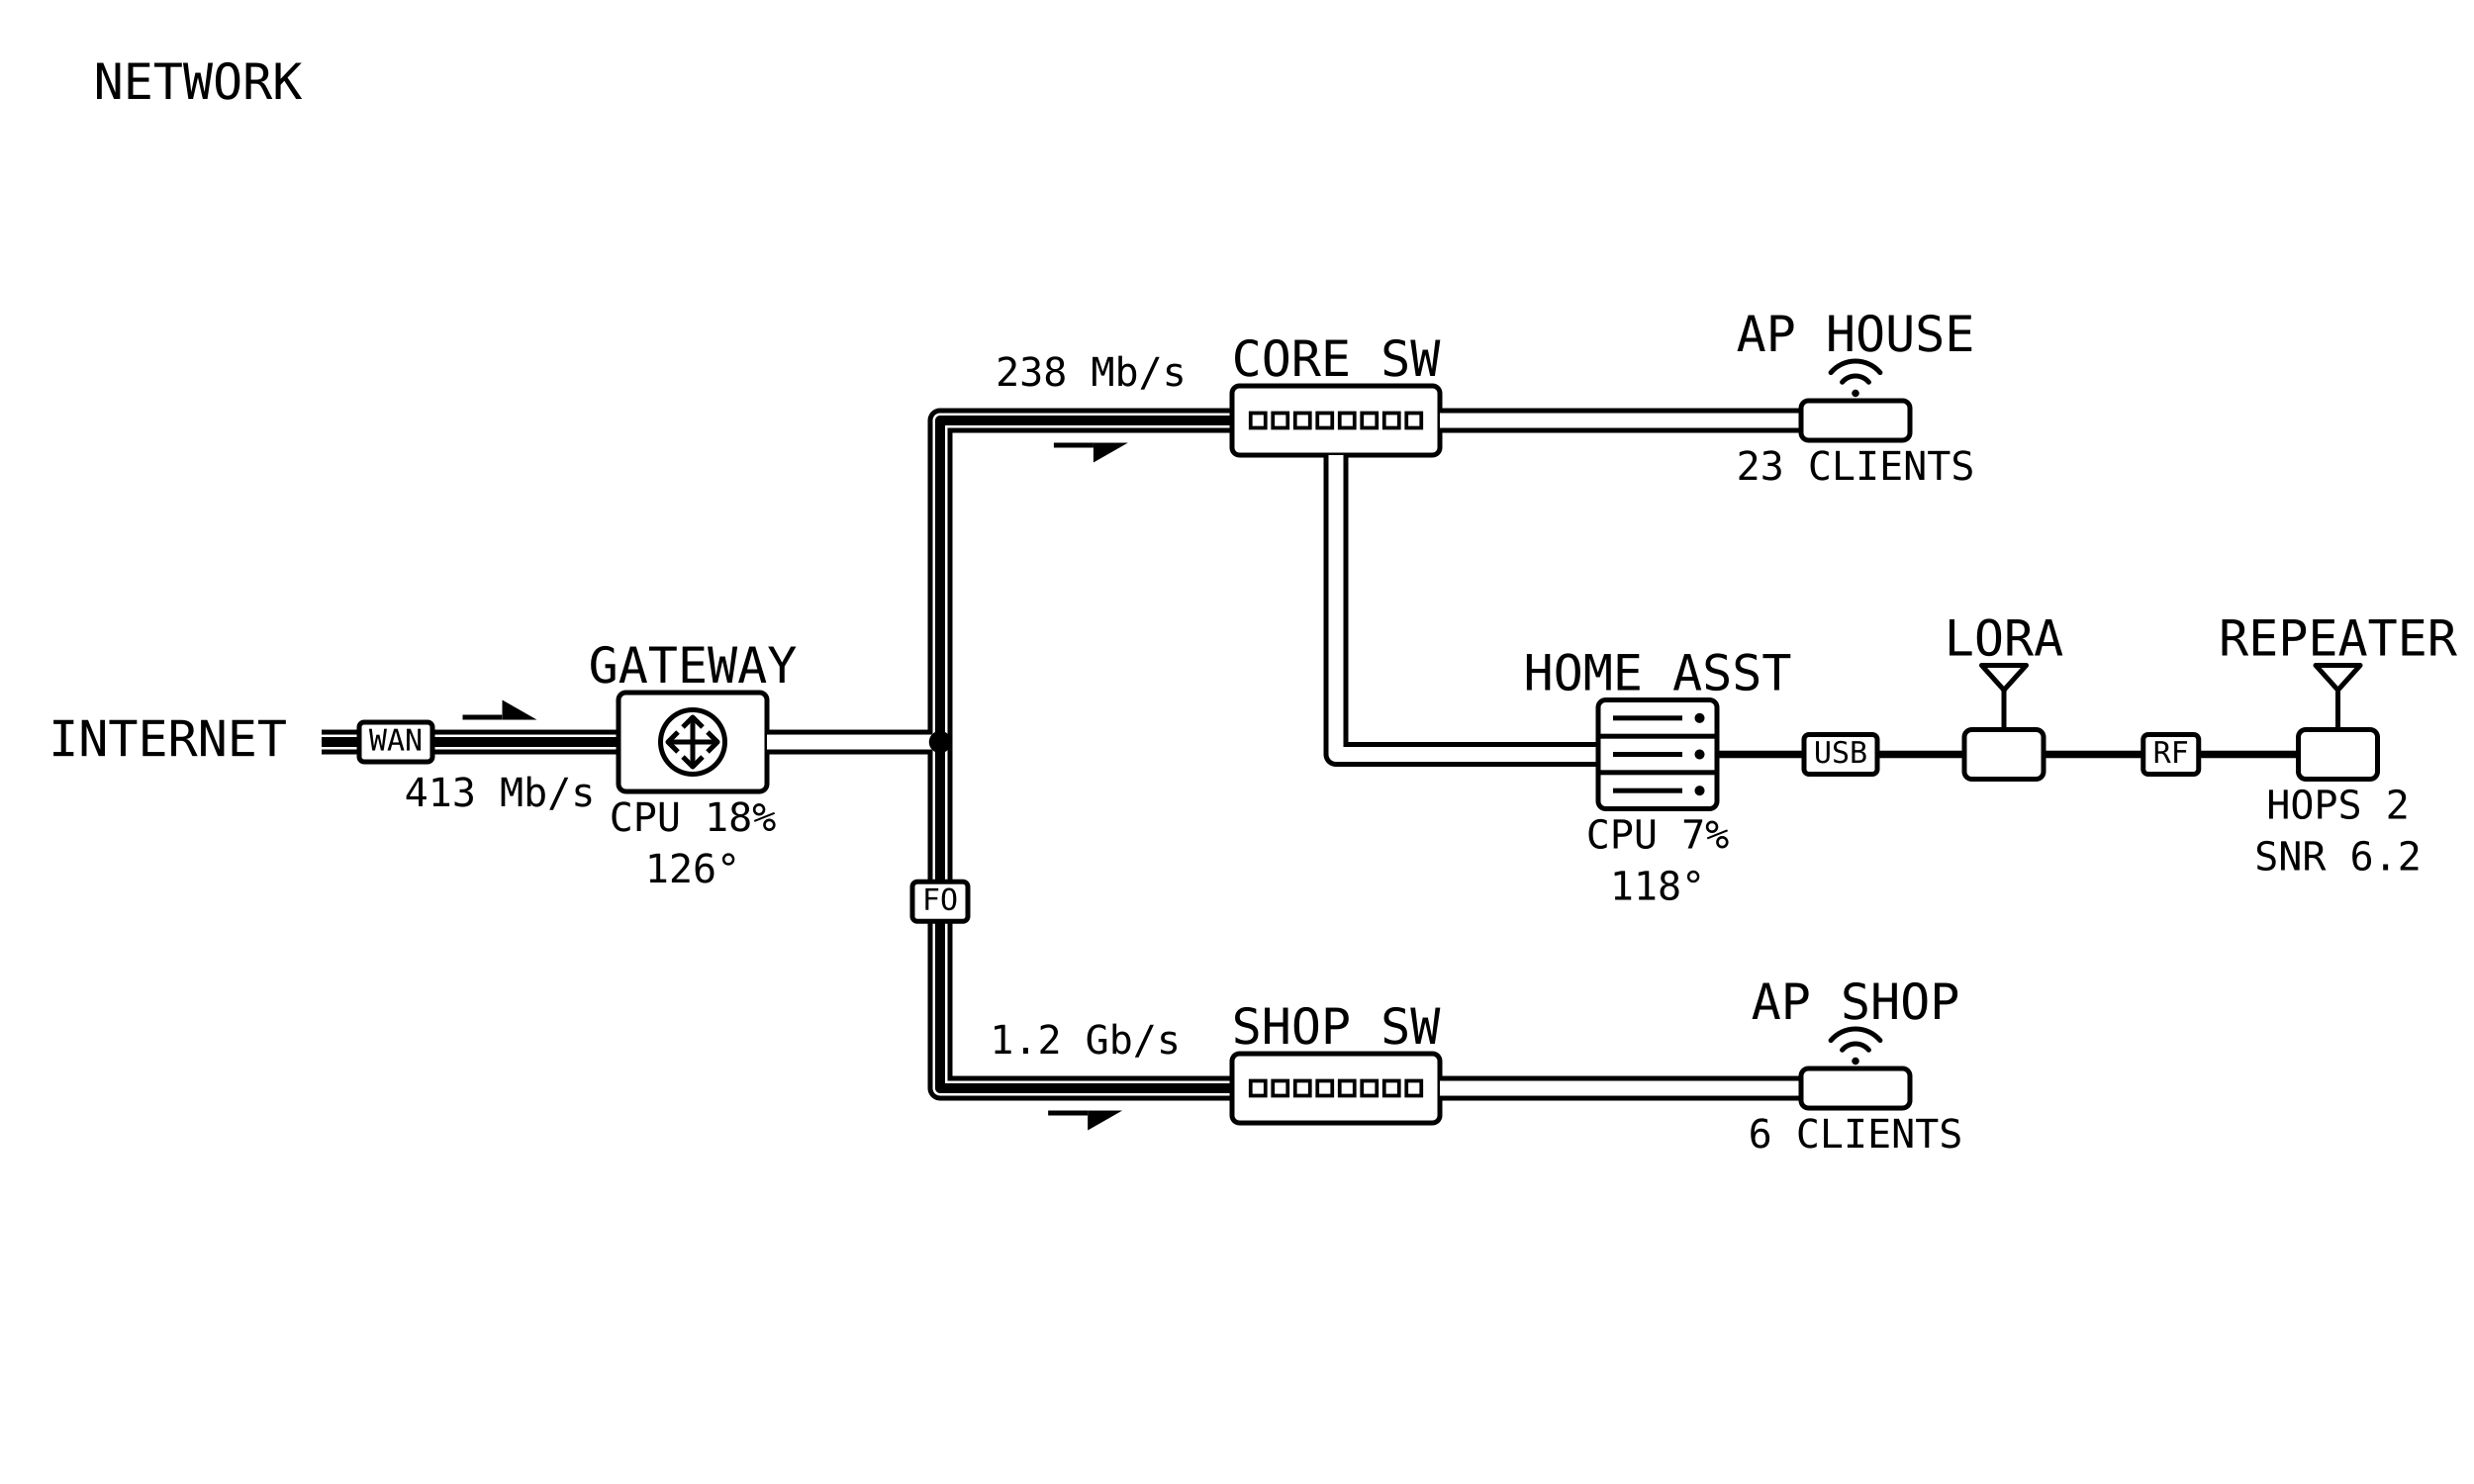
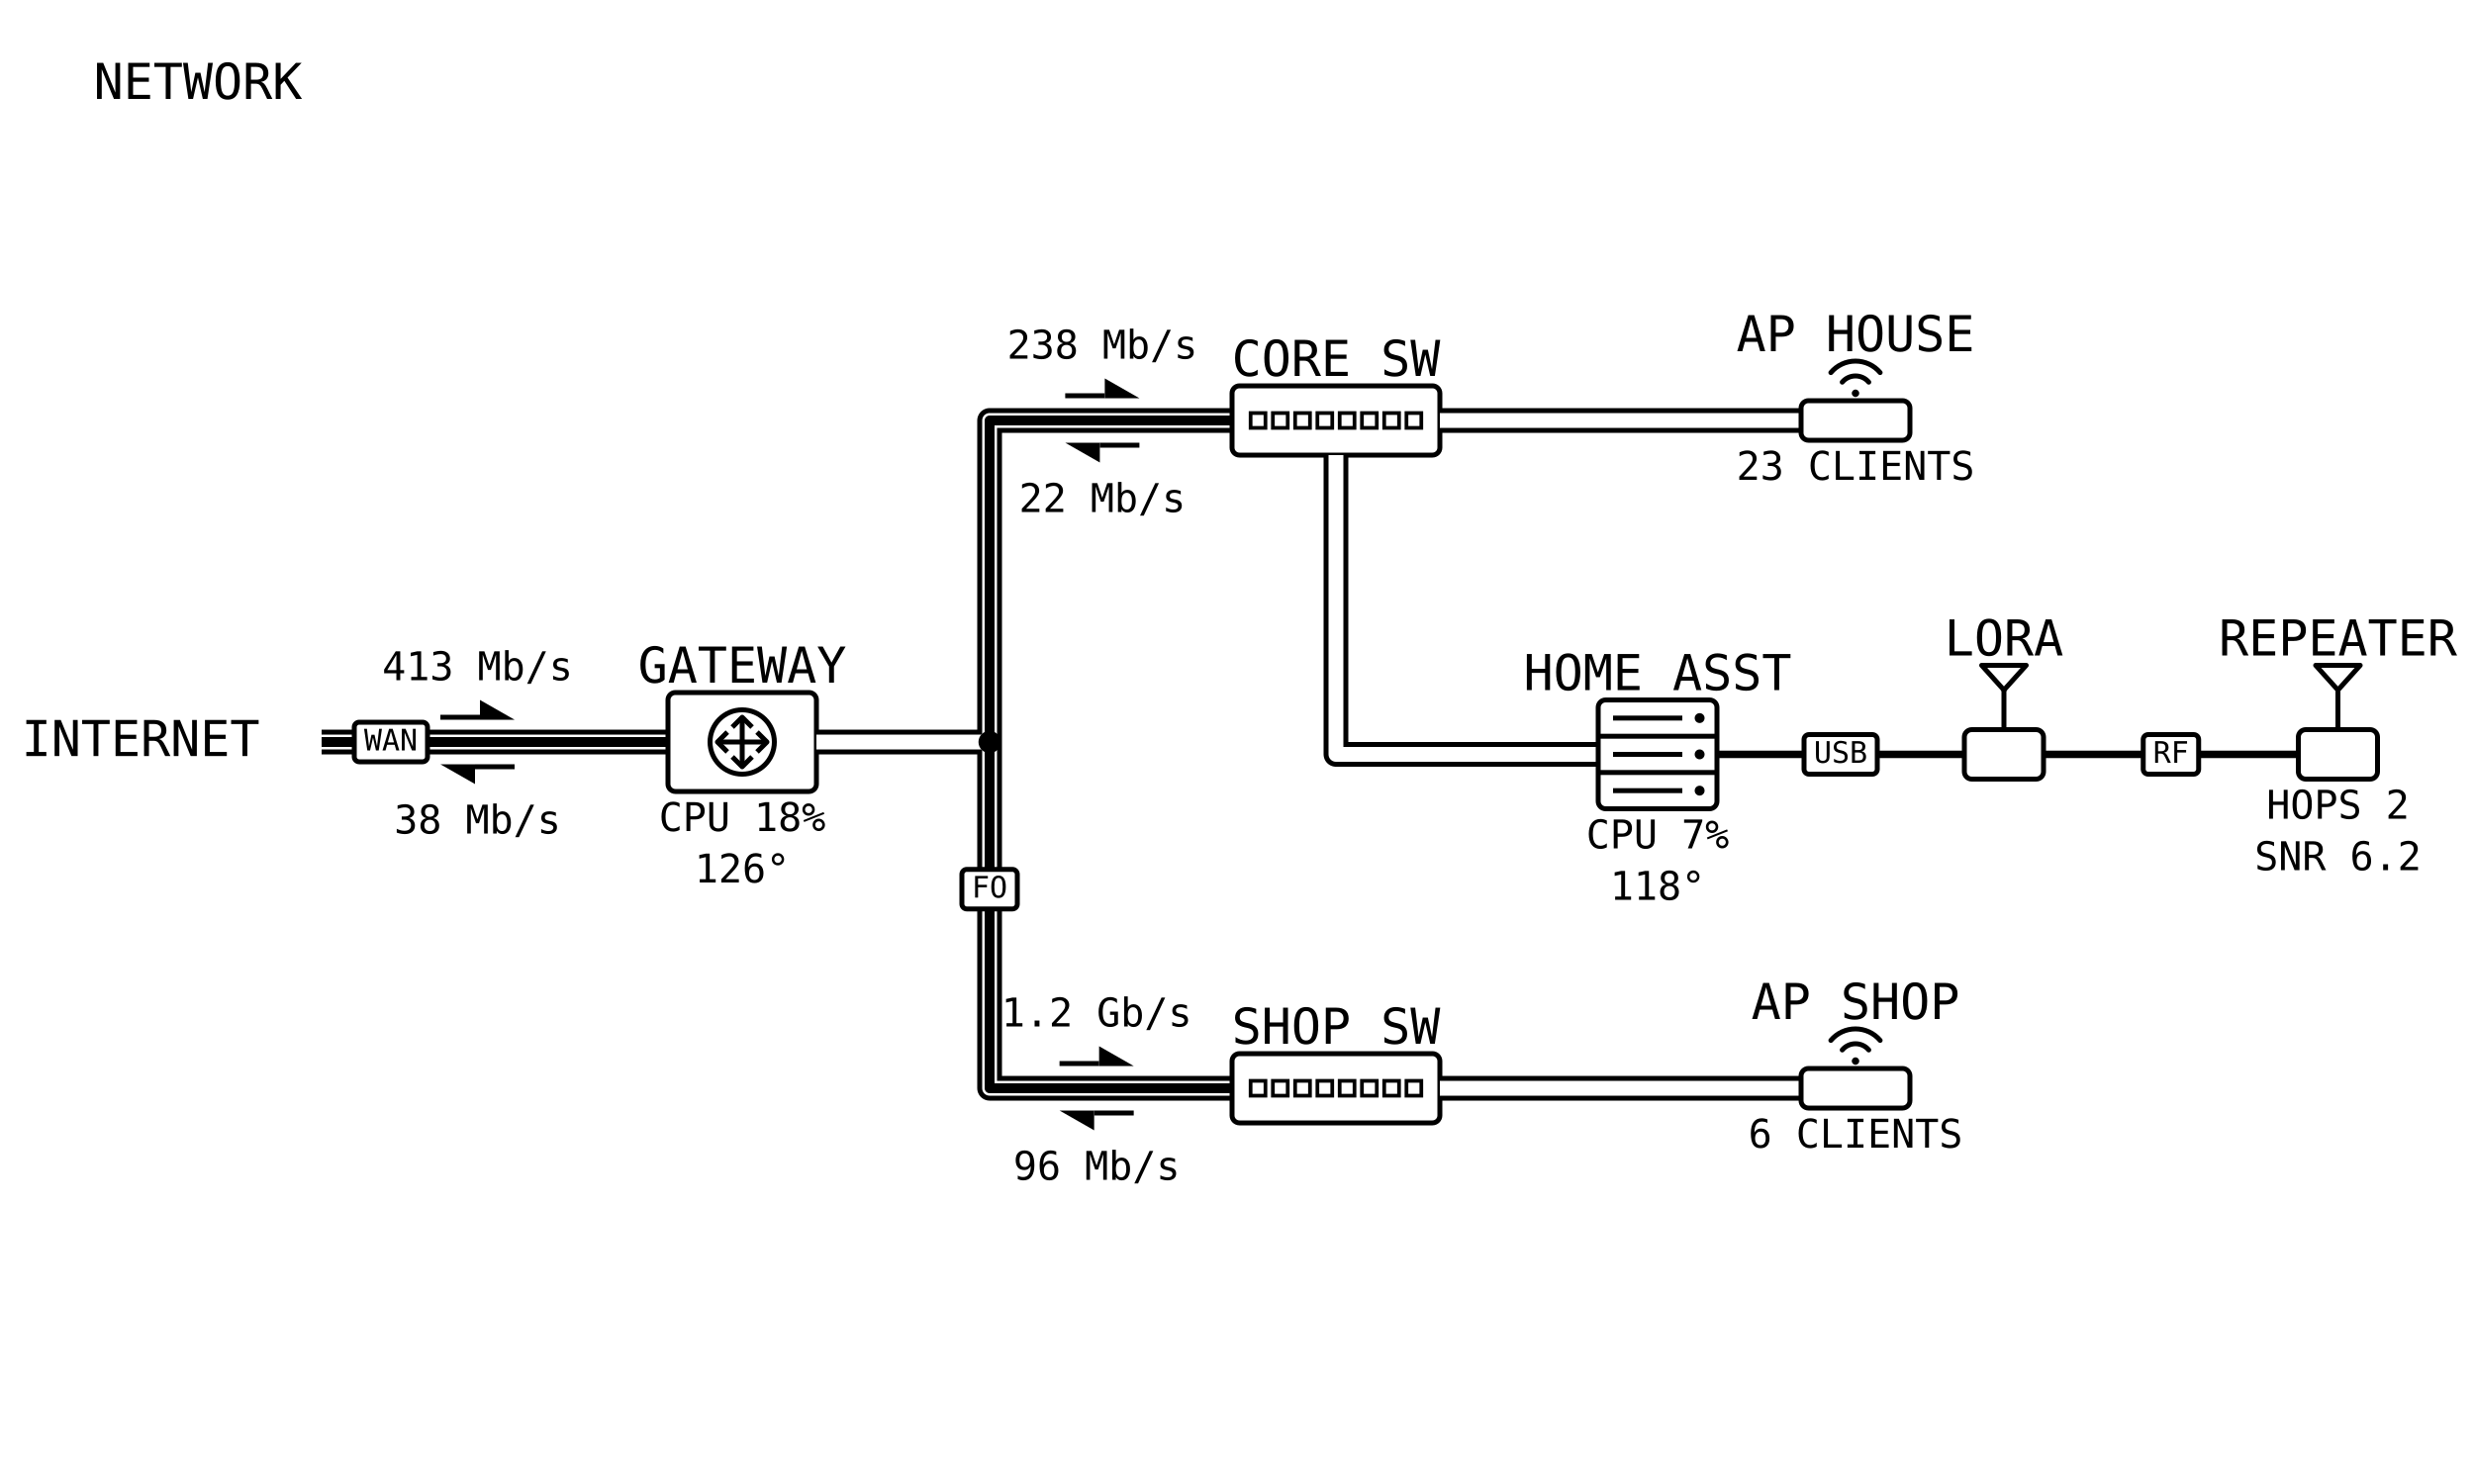
<svg xmlns="http://www.w3.org/2000/svg" viewBox="0 0 1000 600" width="1280" height="768" data-page="network" data-theme="eink_mono">
  <rect x="0" y="0" width="1000" height="600" fill="#ffffff" />
  <g id="casings">
    <g data-for="wan">
-       <polyline points="130,300 250,300" fill="none" stroke="#000000" stroke-width="10" stroke-linejoin="round" />
+       <polyline points="130,300 270,300" fill="none" stroke="#000000" stroke-width="10" stroke-linejoin="round" />
    </g>
    <g data-for="to_lan">
-       <polyline points="310,300 380,300" fill="none" stroke="#000000" stroke-width="10" stroke-linejoin="round" />
+       <polyline points="330,300 400,300" fill="none" stroke="#000000" stroke-width="10" stroke-linejoin="round" />
    </g>
    <g data-for="to_core">
-       <polyline points="380,300 380,170 498,170" fill="none" stroke="#000000" stroke-width="10" stroke-linejoin="round" />
+       <polyline points="400,300 400,170 498,170" fill="none" stroke="#000000" stroke-width="10" stroke-linejoin="round" />
    </g>
    <g data-for="to_ap_house">
      <polyline points="582,170 728,170" fill="none" stroke="#000000" stroke-width="10" stroke-linejoin="round" />
    </g>
    <g data-for="to_host">
      <polyline points="540,184 540,305 646,305" fill="none" stroke="#000000" stroke-width="10" stroke-linejoin="round" />
    </g>
    <g data-for="to_shop">
-       <polyline points="380,300 380,440 498,440" fill="none" stroke="#000000" stroke-width="10" stroke-linejoin="round" />
+       <polyline points="400,300 400,440 498,440" fill="none" stroke="#000000" stroke-width="10" stroke-linejoin="round" />
    </g>
    <g data-for="to_ap_shop">
      <polyline points="582,440 728,440" fill="none" stroke="#000000" stroke-width="10" stroke-linejoin="round" />
    </g>
  </g>
  <g id="title">
    <text x="80" y="40" text-anchor="middle" font-family="DejaVu Sans Mono, monospace" font-size="20" fill="#000000">NETWORK</text>
  </g>
  <g id="wan">
-     <polyline points="130,300 250,300" fill="none" stroke="#ffffff" stroke-width="6" stroke-linejoin="round" />
-     <polyline points="130,300 250,300" fill="none" stroke="#000000" stroke-width="4" stroke-linejoin="round" />
-     <line x1="187" y1="290" x2="203" y2="290" stroke="#000000" stroke-width="2" />
-     <polygon points="217,291 203,291 203,283" fill="#000000" />
-     <rect x="145.2" y="292" width="29.6" height="16" rx="2" fill="#ffffff" stroke="#000000" stroke-width="2" />
-     <text x="160" y="300" text-anchor="middle" dominant-baseline="middle" font-family="DejaVu Sans Mono, monospace" font-size="12" fill="#000000">WAN</text>
-     <text x="116" y="300" text-anchor="end" dominant-baseline="middle" font-family="DejaVu Sans Mono, monospace" font-size="20" fill="#000000">INTERNET</text>
-     <text x="202" y="326" text-anchor="middle" font-family="DejaVu Sans Mono, monospace" font-size="16" fill="#000000">413 Mb/s</text>
+     <polyline points="130,300 270,300" fill="none" stroke="#ffffff" stroke-width="6" stroke-linejoin="round" />
+     <polyline points="130,300 270,300" fill="none" stroke="#000000" stroke-width="4" stroke-linejoin="round" />
+     <line x1="178" y1="290" x2="194" y2="290" stroke="#000000" stroke-width="2" />
+     <polygon points="208,291 194,291 194,283" fill="#000000" />
+     <line x1="208" y1="310" x2="192" y2="310" stroke="#000000" stroke-width="2" />
+     <polygon points="178,309 192,309 192,317" fill="#000000" />
+     <rect x="143.2" y="292" width="29.6" height="16" rx="2" fill="#ffffff" stroke="#000000" stroke-width="2" />
+     <text x="158" y="300" text-anchor="middle" dominant-baseline="middle" font-family="DejaVu Sans Mono, monospace" font-size="12" fill="#000000">WAN</text>
+     <text x="105" y="300" text-anchor="end" dominant-baseline="middle" font-family="DejaVu Sans Mono, monospace" font-size="20" fill="#000000">INTERNET</text>
+     <text x="193" y="275" text-anchor="middle" font-family="DejaVu Sans Mono, monospace" font-size="16" fill="#000000">413 Mb/s</text>
+     <text x="193" y="337" text-anchor="middle" font-family="DejaVu Sans Mono, monospace" font-size="16" fill="#000000">38 Mb/s</text>
  </g>
  <g id="gateway">
-     <rect x="250" y="280" width="60" height="40" rx="3" fill="none" stroke="#000000" stroke-width="2" />
-     <circle cx="280" cy="300" r="13" fill="none" stroke="#000000" stroke-width="2" />
-     <line x1="280" y1="300" x2="290" y2="300" stroke="#000000" stroke-width="2" />
-     <polyline points="286,304 290,300 286,296" fill="none" stroke-linejoin="round" stroke="#000000" stroke-width="2" />
-     <line x1="280" y1="300" x2="270" y2="300" stroke="#000000" stroke-width="2" />
-     <polyline points="274,296 270,300 274,304" fill="none" stroke-linejoin="round" stroke="#000000" stroke-width="2" />
-     <line x1="280" y1="300" x2="280" y2="310" stroke="#000000" stroke-width="2" />
-     <polyline points="284,306 280,310 276,306" fill="none" stroke-linejoin="round" stroke="#000000" stroke-width="2" />
-     <line x1="280" y1="300" x2="280" y2="290" stroke="#000000" stroke-width="2" />
-     <polyline points="276,294 280,290 284,294" fill="none" stroke-linejoin="round" stroke="#000000" stroke-width="2" />
-     <text x="280" y="276" text-anchor="middle" font-family="DejaVu Sans Mono, monospace" font-size="20" fill="#000000">GATEWAY</text>
-     <text x="280" y="336" text-anchor="middle" font-family="DejaVu Sans Mono, monospace" font-size="16" fill="#000000">CPU 18%</text>
-     <text x="280" y="356.8" text-anchor="middle" font-family="DejaVu Sans Mono, monospace" font-size="16" fill="#000000">126°</text>
+     <rect x="270" y="280" width="60" height="40" rx="3" fill="none" stroke="#000000" stroke-width="2" />
+     <circle cx="300" cy="300" r="13" fill="none" stroke="#000000" stroke-width="2" />
+     <line x1="300" y1="300" x2="310" y2="300" stroke="#000000" stroke-width="2" />
+     <polyline points="306,304 310,300 306,296" fill="none" stroke-linejoin="round" stroke="#000000" stroke-width="2" />
+     <line x1="300" y1="300" x2="290" y2="300" stroke="#000000" stroke-width="2" />
+     <polyline points="294,296 290,300 294,304" fill="none" stroke-linejoin="round" stroke="#000000" stroke-width="2" />
+     <line x1="300" y1="300" x2="300" y2="310" stroke="#000000" stroke-width="2" />
+     <polyline points="304,306 300,310 296,306" fill="none" stroke-linejoin="round" stroke="#000000" stroke-width="2" />
+     <line x1="300" y1="300" x2="300" y2="290" stroke="#000000" stroke-width="2" />
+     <polyline points="296,294 300,290 304,294" fill="none" stroke-linejoin="round" stroke="#000000" stroke-width="2" />
+     <text x="300" y="276" text-anchor="middle" font-family="DejaVu Sans Mono, monospace" font-size="20" fill="#000000">GATEWAY</text>
+     <text x="300" y="336" text-anchor="middle" font-family="DejaVu Sans Mono, monospace" font-size="16" fill="#000000">CPU 18%</text>
+     <text x="300" y="356.8" text-anchor="middle" font-family="DejaVu Sans Mono, monospace" font-size="16" fill="#000000">126°</text>
  </g>
  <g id="to_lan">
-     <polyline points="310,300 380,300" fill="none" stroke="#ffffff" stroke-width="6" stroke-linejoin="round" />
+     <polyline points="330,300 400,300" fill="none" stroke="#ffffff" stroke-width="6" stroke-linejoin="round" />
  </g>
  <g id="to_core">
-     <polyline points="380,300 380,170 498,170" fill="none" stroke="#ffffff" stroke-width="6" stroke-linejoin="round" />
-     <polyline points="380,300 380,170 498,170" fill="none" stroke="#000000" stroke-width="4" stroke-linejoin="round" />
-     <line x1="425.96" y1="180" x2="441.96" y2="180" stroke="#000000" stroke-width="2" />
-     <polygon points="455.96,179 441.96,179 441.96,187" fill="#000000" />
-     <text x="440.96" y="156" text-anchor="middle" font-family="DejaVu Sans Mono, monospace" font-size="16" fill="#000000">238 Mb/s</text>
+     <polyline points="400,300 400,170 498,170" fill="none" stroke="#ffffff" stroke-width="6" stroke-linejoin="round" />
+     <polyline points="400,300 400,170 498,170" fill="none" stroke="#000000" stroke-width="4" stroke-linejoin="round" />
+     <line x1="430.56" y1="160" x2="446.56" y2="160" stroke="#000000" stroke-width="2" />
+     <polygon points="460.56,161 446.56,161 446.56,153" fill="#000000" />
+     <line x1="460.56" y1="180" x2="444.56" y2="180" stroke="#000000" stroke-width="2" />
+     <polygon points="430.56,179 444.56,179 444.56,187" fill="#000000" />
+     <text x="445.56" y="145" text-anchor="middle" font-family="DejaVu Sans Mono, monospace" font-size="16" fill="#000000">238 Mb/s</text>
+     <text x="445.56" y="207" text-anchor="middle" font-family="DejaVu Sans Mono, monospace" font-size="16" fill="#000000">22 Mb/s</text>
  </g>
  <g id="core_switch">
    <rect x="498" y="156" width="84" height="28" rx="3" fill="none" stroke="#000000" stroke-width="2" />
    <rect x="505.5" y="167" width="6" height="6" fill="none" stroke="#000000" stroke-width="1.5" />
    <rect x="514.5" y="167" width="6" height="6" fill="none" stroke="#000000" stroke-width="1.5" />
    <rect x="523.5" y="167" width="6" height="6" fill="none" stroke="#000000" stroke-width="1.5" />
    <rect x="532.5" y="167" width="6" height="6" fill="none" stroke="#000000" stroke-width="1.5" />
    <rect x="541.5" y="167" width="6" height="6" fill="none" stroke="#000000" stroke-width="1.5" />
    <rect x="550.5" y="167" width="6" height="6" fill="none" stroke="#000000" stroke-width="1.5" />
    <rect x="559.5" y="167" width="6" height="6" fill="none" stroke="#000000" stroke-width="1.5" />
    <rect x="568.5" y="167" width="6" height="6" fill="none" stroke="#000000" stroke-width="1.5" />
    <text x="540" y="152" text-anchor="middle" font-family="DejaVu Sans Mono, monospace" font-size="20" fill="#000000">CORE SW</text>
  </g>
  <g id="to_ap_house">
    <polyline points="582,170 728,170" fill="none" stroke="#ffffff" stroke-width="6" stroke-linejoin="round" />
  </g>
  <g id="ap_house">
    <rect x="728" y="162" width="44" height="16" rx="3" fill="none" stroke="#000000" stroke-width="2" />
    <circle cx="750" cy="159" r="1.5" fill="#000000" stroke="none" />
    <path d="M 744.64 154.5 A 7 7 0 0 1 755.36 154.5" fill="none" stroke-linecap="round" stroke="#000000" stroke-width="2" />
    <path d="M 740.04 150.64 A 13 13 0 0 1 759.96 150.64" fill="none" stroke-linecap="round" stroke="#000000" stroke-width="2" />
    <text x="750" y="142" text-anchor="middle" font-family="DejaVu Sans Mono, monospace" font-size="20" fill="#000000">AP HOUSE</text>
    <text x="750" y="194" text-anchor="middle" font-family="DejaVu Sans Mono, monospace" font-size="16" fill="#000000">23 CLIENTS</text>
  </g>
  <g id="to_host">
    <polyline points="540,184 540,305 646,305" fill="none" stroke="#ffffff" stroke-width="6" stroke-linejoin="round" />
  </g>
  <g id="host">
    <rect x="646" y="283" width="48" height="44" rx="3" fill="none" stroke="#000000" stroke-width="2" />
    <line x1="652" y1="290.33" x2="680" y2="290.33" stroke="#000000" stroke-width="2" />
    <circle cx="687" cy="290.33" r="2" fill="#000000" stroke="none" />
    <line x1="646" y1="297.67" x2="694" y2="297.67" stroke="#000000" stroke-width="2" />
    <line x1="652" y1="305" x2="680" y2="305" stroke="#000000" stroke-width="2" />
    <circle cx="687" cy="305" r="2" fill="#000000" stroke="none" />
    <line x1="646" y1="312.33" x2="694" y2="312.33" stroke="#000000" stroke-width="2" />
    <line x1="652" y1="319.67" x2="680" y2="319.67" stroke="#000000" stroke-width="2" />
    <circle cx="687" cy="319.67" r="2" fill="#000000" stroke="none" />
    <text x="670" y="279" text-anchor="middle" font-family="DejaVu Sans Mono, monospace" font-size="20" fill="#000000">HOME ASST</text>
    <text x="670" y="343" text-anchor="middle" font-family="DejaVu Sans Mono, monospace" font-size="16" fill="#000000">CPU 7%</text>
    <text x="670" y="363.8" text-anchor="middle" font-family="DejaVu Sans Mono, monospace" font-size="16" fill="#000000">118°</text>
  </g>
  <g id="usb">
    <polyline points="694,305 794,305" fill="none" stroke="#000000" stroke-width="3" stroke-linejoin="round" />
    <rect x="729.2" y="297" width="29.6" height="16" rx="2" fill="#ffffff" stroke="#000000" stroke-width="2" />
    <text x="744" y="305" text-anchor="middle" dominant-baseline="middle" font-family="DejaVu Sans Mono, monospace" font-size="12" fill="#000000">USB</text>
  </g>
  <g id="lora">
    <rect x="794" y="295" width="32" height="20" rx="3" fill="none" stroke="#000000" stroke-width="2" />
    <line x1="810" y1="295" x2="810" y2="279" stroke="#000000" stroke-width="2" />
    <polygon points="801,269 819,269 810,279" fill="none" stroke-linejoin="round" stroke="#000000" stroke-width="2" />
    <text x="810" y="265" text-anchor="middle" font-family="DejaVu Sans Mono, monospace" font-size="20" fill="#000000">LORA</text>
  </g>
  <g id="mesh">
    <polyline points="826,305 929,305" fill="none" stroke="#000000" stroke-width="3" stroke-linejoin="round" />
    <rect x="866.3" y="297" width="22.4" height="16" rx="2" fill="#ffffff" stroke="#000000" stroke-width="2" />
    <text x="877.5" y="305" text-anchor="middle" dominant-baseline="middle" font-family="DejaVu Sans Mono, monospace" font-size="12" fill="#000000">RF</text>
  </g>
  <g id="repeater">
    <rect x="929" y="295" width="32" height="20" rx="3" fill="none" stroke="#000000" stroke-width="2" />
    <line x1="945" y1="295" x2="945" y2="279" stroke="#000000" stroke-width="2" />
    <polygon points="936,269 954,269 945,279" fill="none" stroke-linejoin="round" stroke="#000000" stroke-width="2" />
    <text x="945" y="265" text-anchor="middle" font-family="DejaVu Sans Mono, monospace" font-size="20" fill="#000000">REPEATER</text>
    <text x="945" y="331" text-anchor="middle" font-family="DejaVu Sans Mono, monospace" font-size="16" fill="#000000">HOPS 2</text>
    <text x="945" y="351.8" text-anchor="middle" font-family="DejaVu Sans Mono, monospace" font-size="16" fill="#000000">SNR 6.2</text>
  </g>
  <g id="to_shop">
-     <polyline points="380,300 380,440 498,440" fill="none" stroke="#ffffff" stroke-width="6" stroke-linejoin="round" />
-     <polyline points="380,300 380,440 498,440" fill="none" stroke="#000000" stroke-width="4" stroke-linejoin="round" />
-     <line x1="423.66" y1="450" x2="439.66" y2="450" stroke="#000000" stroke-width="2" />
-     <polygon points="453.66,449 439.66,449 439.66,457" fill="#000000" />
-     <rect x="368.8" y="356.5" width="22.4" height="16" rx="2" fill="#ffffff" stroke="#000000" stroke-width="2" />
-     <text x="380" y="364.5" text-anchor="middle" dominant-baseline="middle" font-family="DejaVu Sans Mono, monospace" font-size="12" fill="#000000">FO</text>
-     <text x="438.66" y="426" text-anchor="middle" font-family="DejaVu Sans Mono, monospace" font-size="16" fill="#000000">1.2 Gb/s</text>
+     <polyline points="400,300 400,440 498,440" fill="none" stroke="#ffffff" stroke-width="6" stroke-linejoin="round" />
+     <polyline points="400,300 400,440 498,440" fill="none" stroke="#000000" stroke-width="4" stroke-linejoin="round" />
+     <line x1="428.26" y1="430" x2="444.26" y2="430" stroke="#000000" stroke-width="2" />
+     <polygon points="458.26,431 444.26,431 444.26,423" fill="#000000" />
+     <line x1="458.26" y1="450" x2="442.26" y2="450" stroke="#000000" stroke-width="2" />
+     <polygon points="428.26,449 442.26,449 442.26,457" fill="#000000" />
+     <rect x="388.8" y="351.5" width="22.4" height="16" rx="2" fill="#ffffff" stroke="#000000" stroke-width="2" />
+     <text x="400" y="359.5" text-anchor="middle" dominant-baseline="middle" font-family="DejaVu Sans Mono, monospace" font-size="12" fill="#000000">FO</text>
+     <text x="443.26" y="415" text-anchor="middle" font-family="DejaVu Sans Mono, monospace" font-size="16" fill="#000000">1.2 Gb/s</text>
+     <text x="443.26" y="477" text-anchor="middle" font-family="DejaVu Sans Mono, monospace" font-size="16" fill="#000000">96 Mb/s</text>
  </g>
  <g id="shop_switch">
    <rect x="498" y="426" width="84" height="28" rx="3" fill="none" stroke="#000000" stroke-width="2" />
    <rect x="505.5" y="437" width="6" height="6" fill="none" stroke="#000000" stroke-width="1.5" />
    <rect x="514.5" y="437" width="6" height="6" fill="none" stroke="#000000" stroke-width="1.5" />
    <rect x="523.5" y="437" width="6" height="6" fill="none" stroke="#000000" stroke-width="1.5" />
    <rect x="532.5" y="437" width="6" height="6" fill="none" stroke="#000000" stroke-width="1.5" />
    <rect x="541.5" y="437" width="6" height="6" fill="none" stroke="#000000" stroke-width="1.5" />
    <rect x="550.5" y="437" width="6" height="6" fill="none" stroke="#000000" stroke-width="1.5" />
    <rect x="559.5" y="437" width="6" height="6" fill="none" stroke="#000000" stroke-width="1.5" />
    <rect x="568.5" y="437" width="6" height="6" fill="none" stroke="#000000" stroke-width="1.5" />
    <text x="540" y="422" text-anchor="middle" font-family="DejaVu Sans Mono, monospace" font-size="20" fill="#000000">SHOP SW</text>
  </g>
  <g id="to_ap_shop">
    <polyline points="582,440 728,440" fill="none" stroke="#ffffff" stroke-width="6" stroke-linejoin="round" />
  </g>
  <g id="ap_shop">
    <rect x="728" y="432" width="44" height="16" rx="3" fill="none" stroke="#000000" stroke-width="2" />
    <circle cx="750" cy="429" r="1.5" fill="#000000" stroke="none" />
    <path d="M 744.64 424.5 A 7 7 0 0 1 755.36 424.5" fill="none" stroke-linecap="round" stroke="#000000" stroke-width="2" />
    <path d="M 740.04 420.64 A 13 13 0 0 1 759.96 420.64" fill="none" stroke-linecap="round" stroke="#000000" stroke-width="2" />
    <text x="750" y="412" text-anchor="middle" font-family="DejaVu Sans Mono, monospace" font-size="20" fill="#000000">AP SHOP</text>
    <text x="750" y="464" text-anchor="middle" font-family="DejaVu Sans Mono, monospace" font-size="16" fill="#000000">6 CLIENTS</text>
  </g>
  <g id="lan">
-     <circle cx="380" cy="300" r="4.5" fill="#000000" />
+     <circle cx="400" cy="300" r="4.5" fill="#000000" />
  </g>
</svg>
